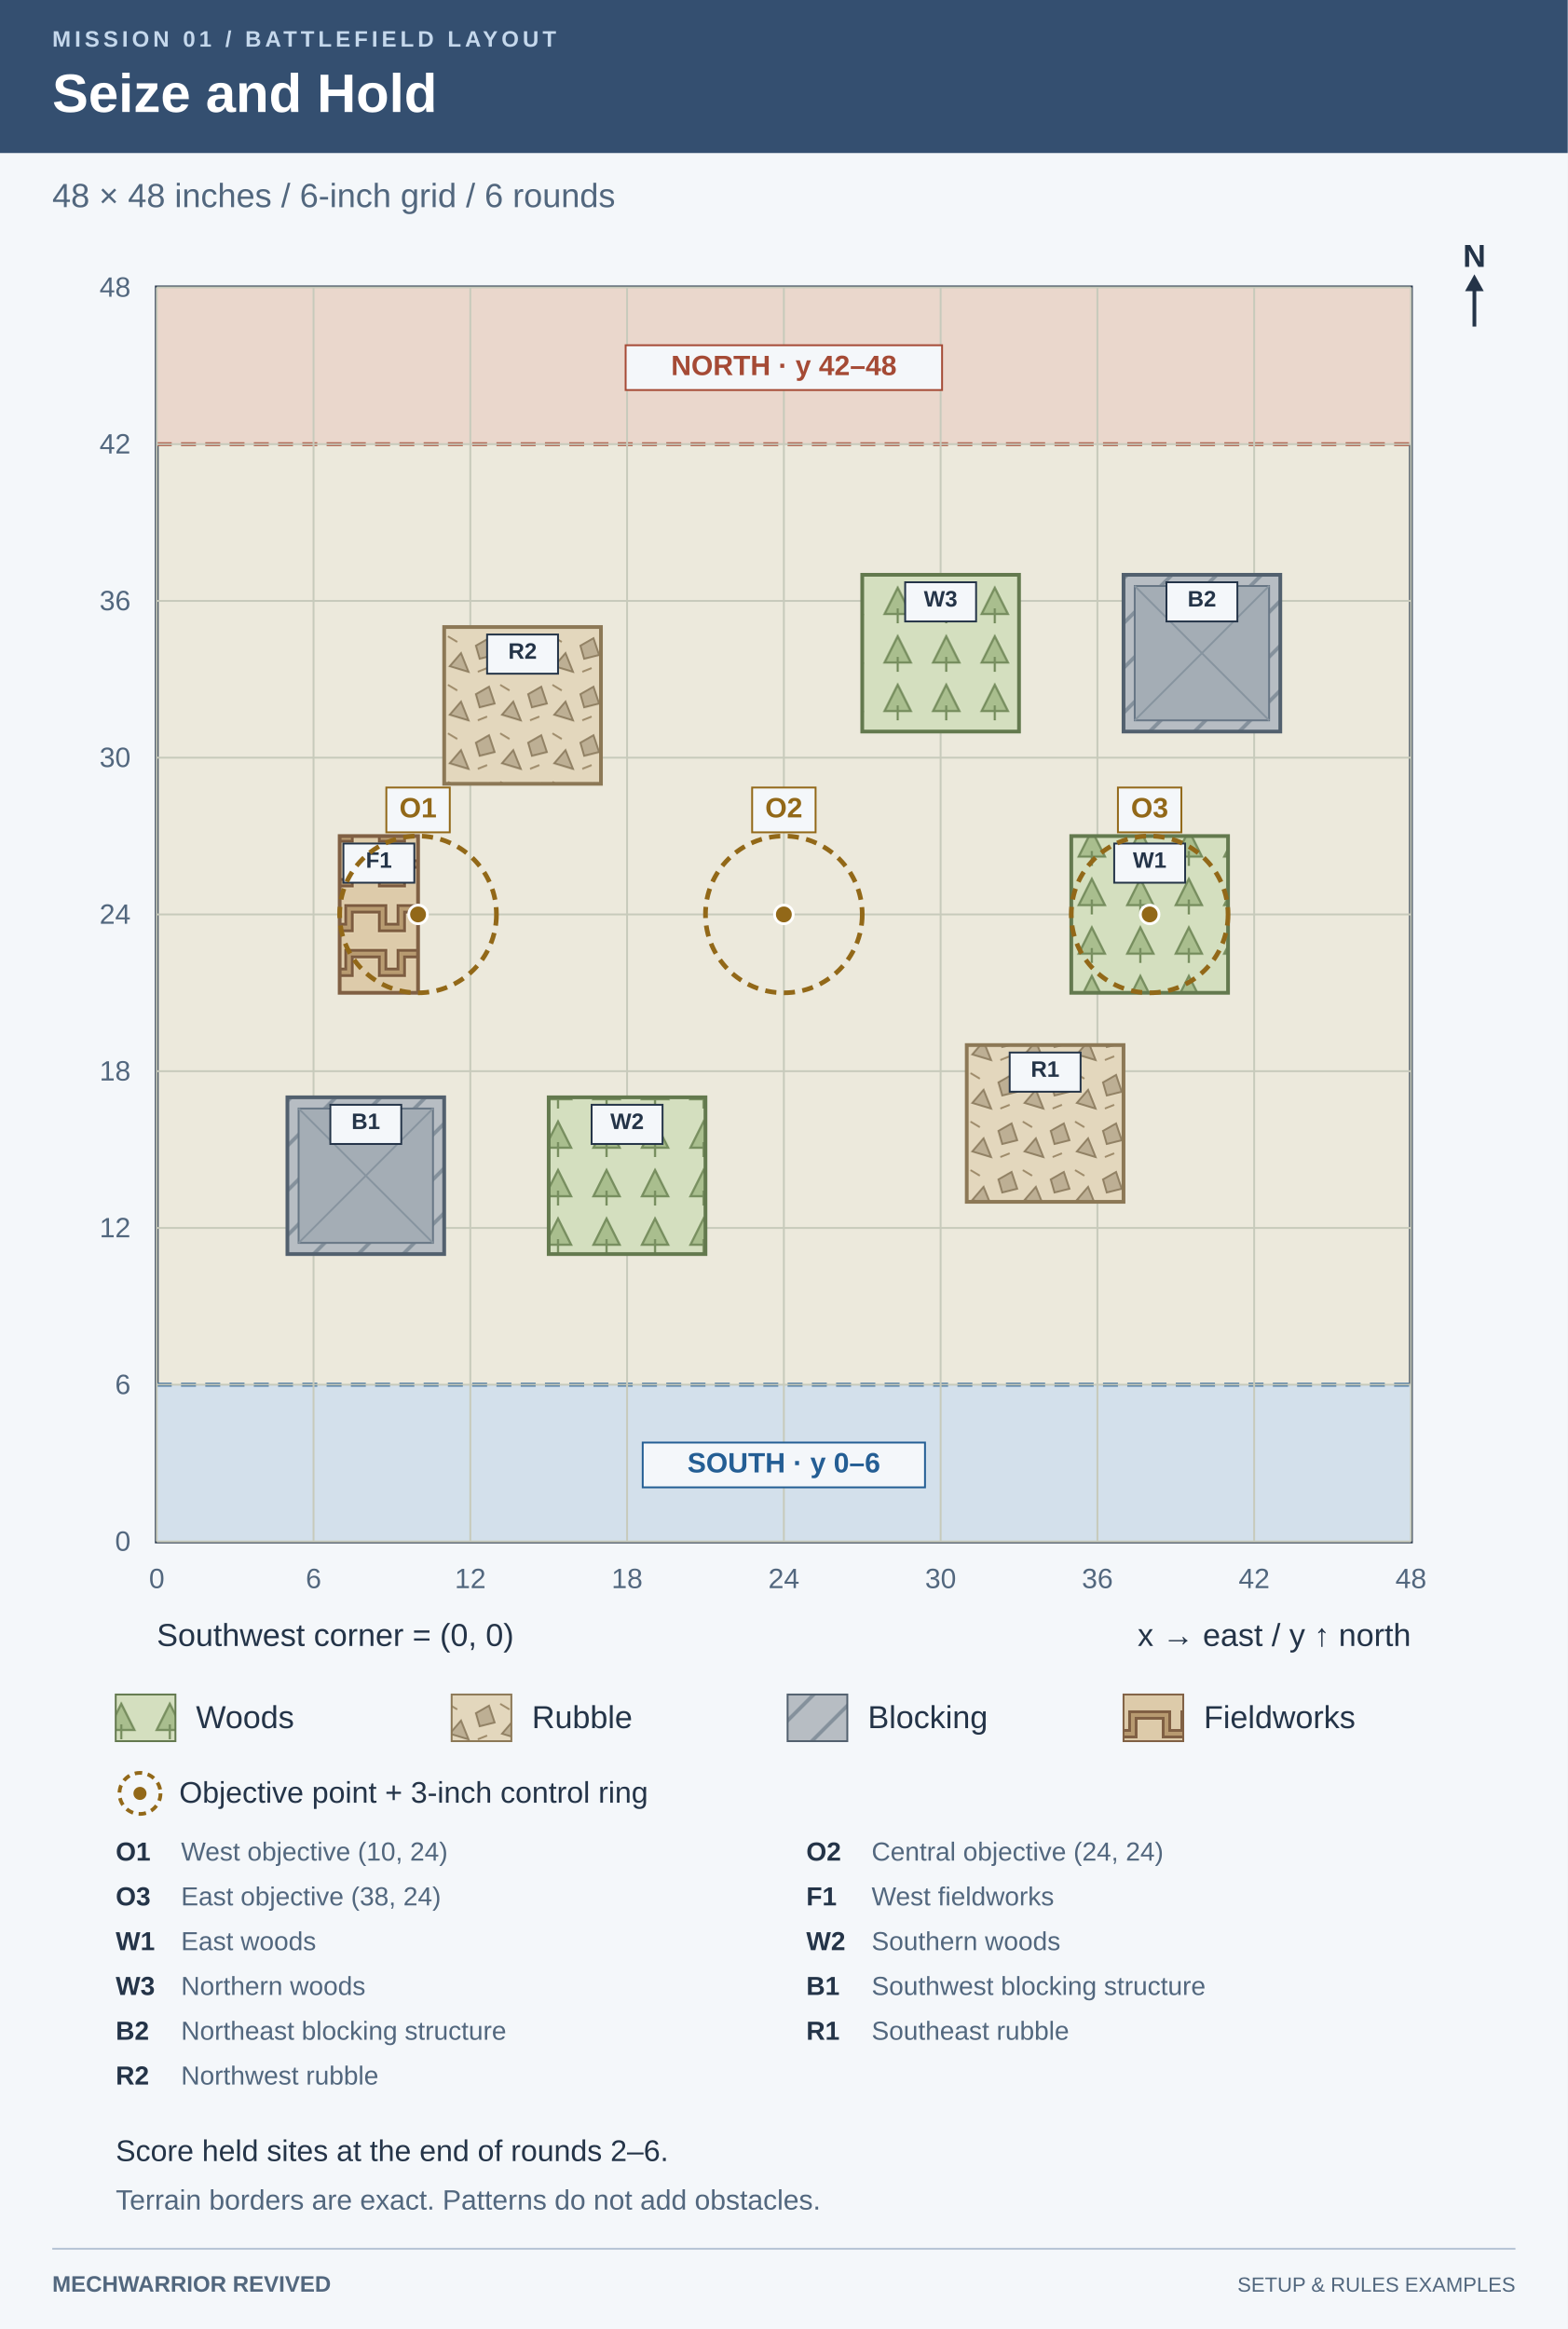
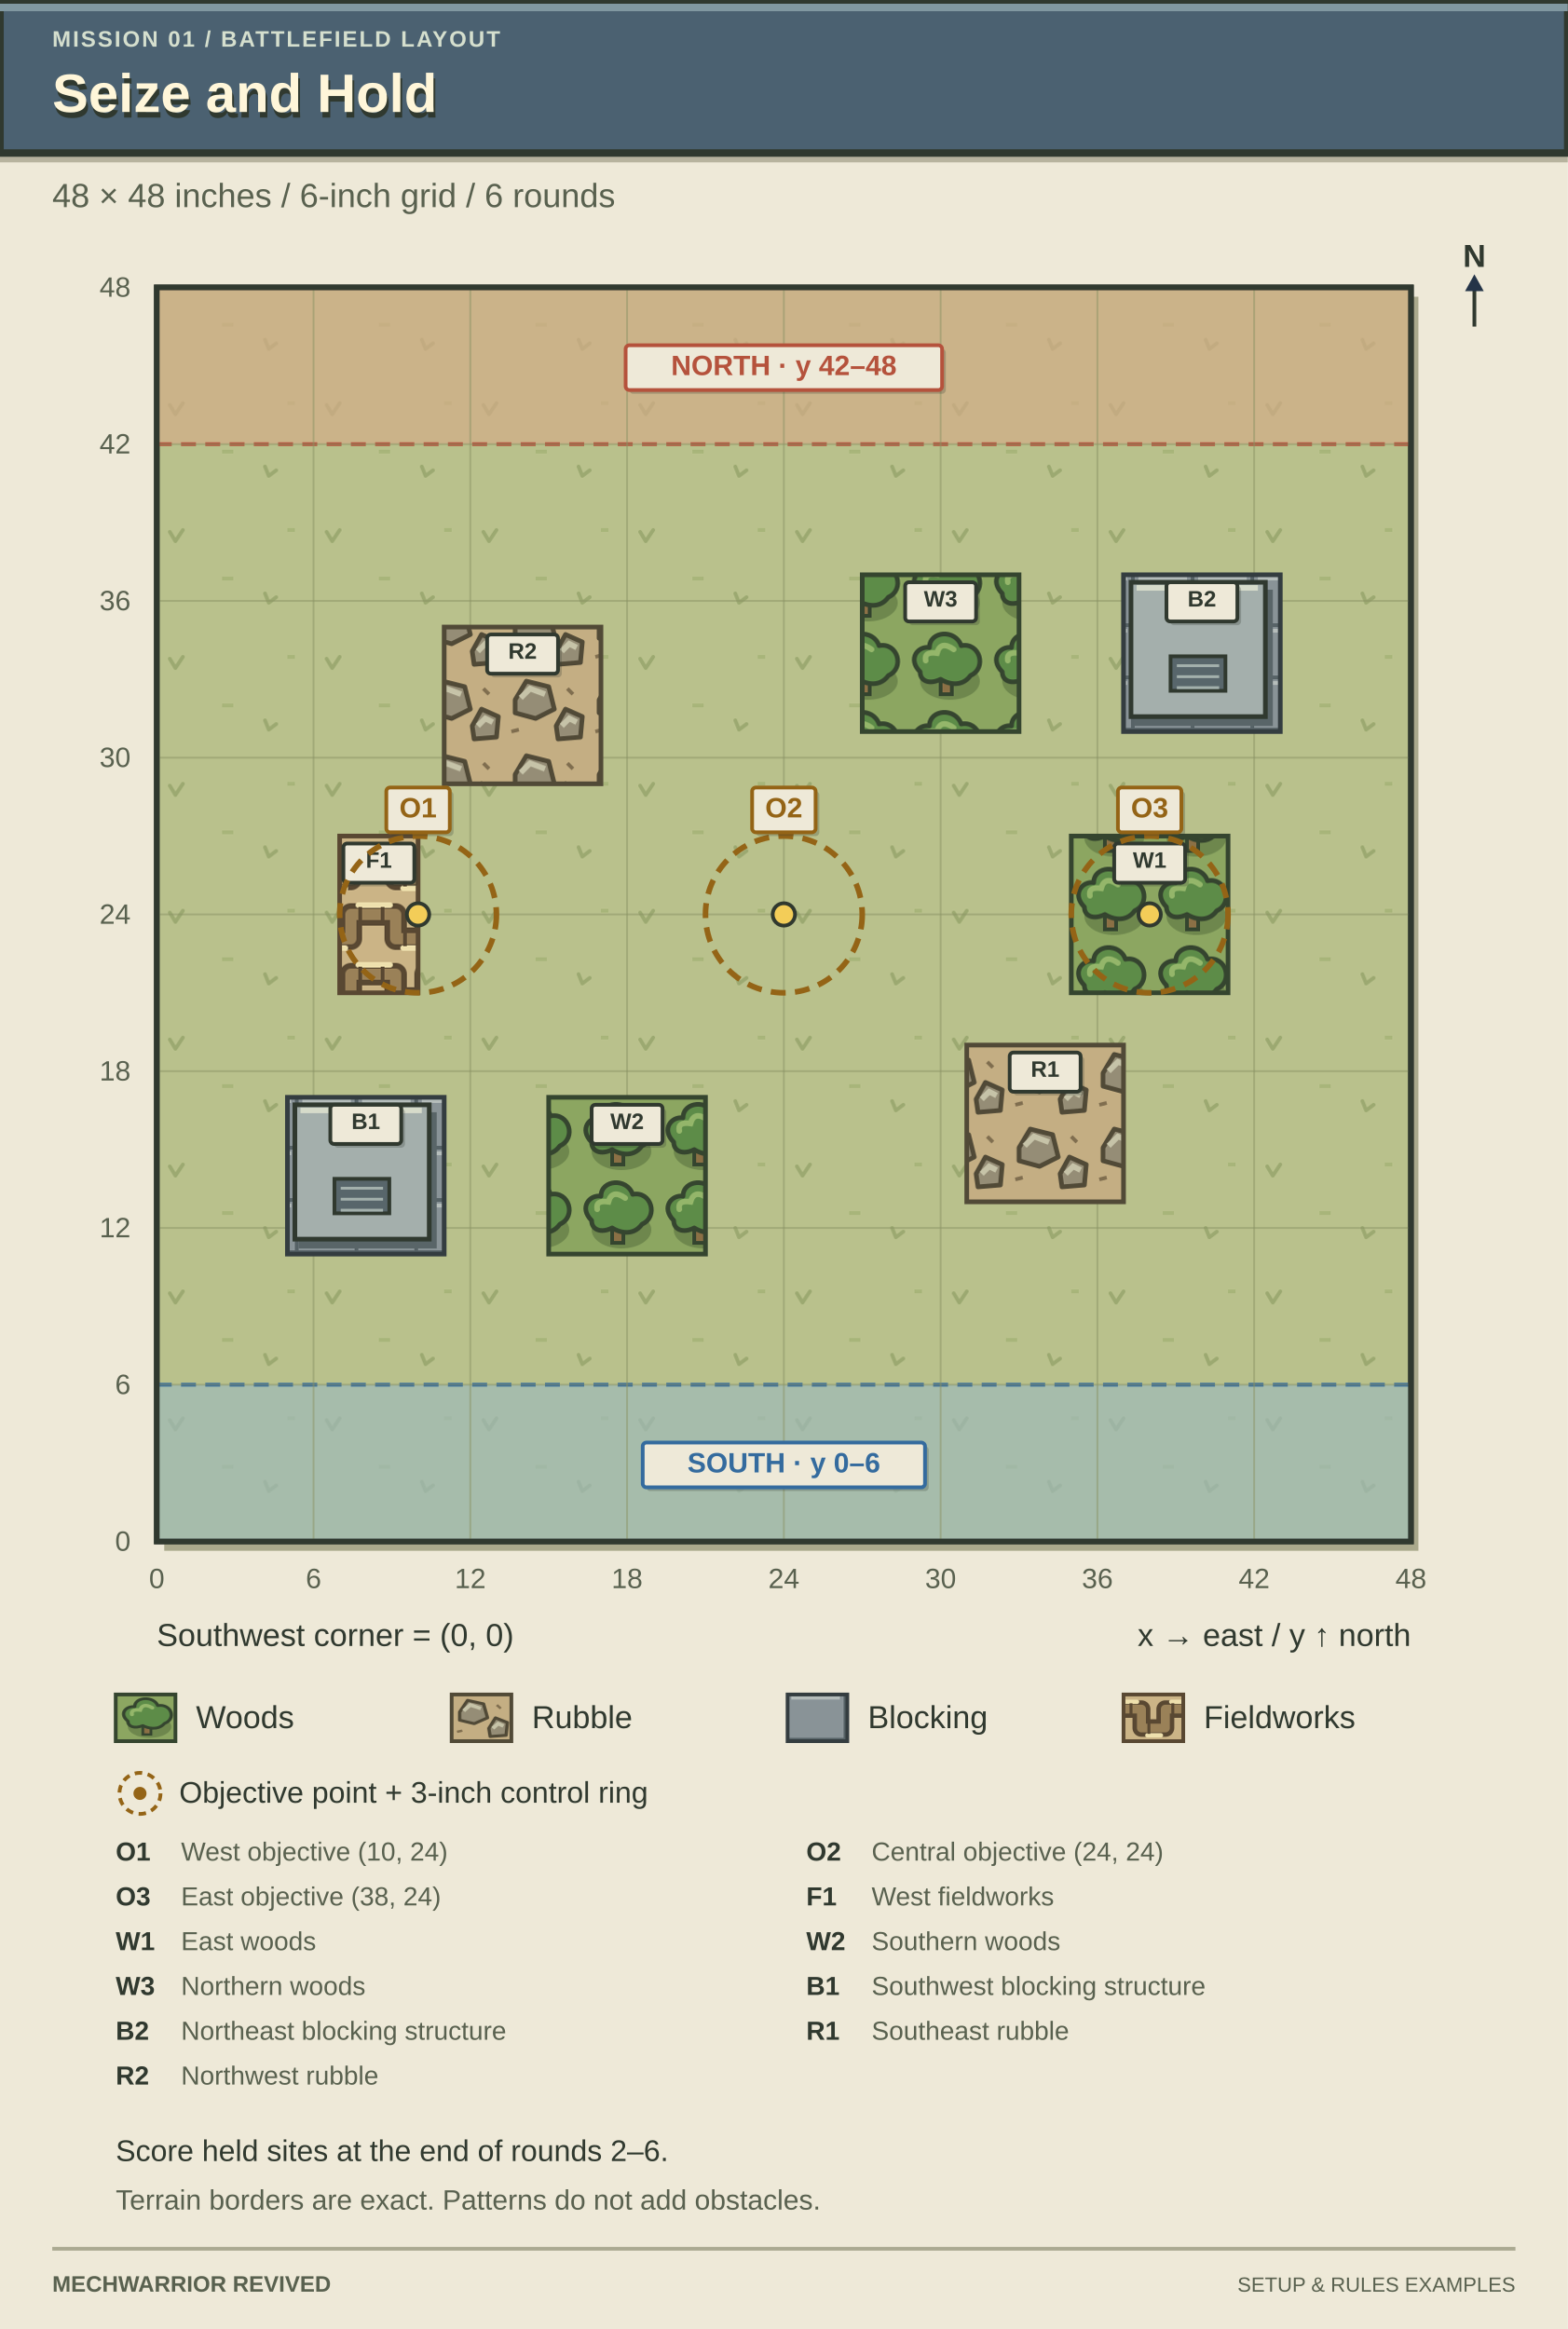
<svg xmlns="http://www.w3.org/2000/svg" width="840" height="1248" viewBox="0 0 840 1248" role="img" aria-labelledby="title desc">
  <defs>
-     <pattern id="woods" patternUnits="userSpaceOnUse" width="26" height="26">
-       <rect width="26" height="26" fill="#d4dfbf" />
-       <path d="M13 3L20 17H6Z M13 14V22" fill="#a9be8e" stroke="#788f60" stroke-width="1.2" />
-     </pattern>
-     <pattern id="rubble" patternUnits="userSpaceOnUse" width="28" height="26">
-       <rect width="28" height="26" fill="#e3d7bd" />
-       <path d="M3 8L10 4L13 13L5 15Z M17 19L23 12L27 22Z" fill="#bdaf94" stroke="#918164" />
-       <path d="M16 3L21 6M4 22L9 20" stroke="#9f8c6b" />
-     </pattern>
-     <pattern id="blocking" patternUnits="userSpaceOnUse" width="24" height="24">
-       <rect width="24" height="24" fill="#b7bdc3" />
-       <path d="M0 24L24 0M-6 6L6 -6M18 30L30 18" stroke="#85919c" stroke-width="2" />
-     </pattern>
-     <pattern id="fieldworks" patternUnits="userSpaceOnUse" width="28" height="24">
-       <rect width="28" height="24" fill="#ddcbaa" />
-       <path d="M0 7H9V17H19V7H28" fill="none" stroke="#806044" stroke-width="5" />
-       <path d="M0 7H9V17H19V7H28" fill="none" stroke="#b79a70" stroke-width="2" />
-     </pattern>
-     <pattern id="water" patternUnits="userSpaceOnUse" width="28" height="20">
-       <rect width="28" height="20" fill="#ccdde5" />
-       <path d="M0 10Q7 5 14 10T28 10" fill="none" stroke="#86a6b7" />
+     <pattern id="ground" patternUnits="userSpaceOnUse" width="84" height="68">
+       <rect width="84" height="68" fill="#b9c18c" />
+       <path d="M10 18l-3 -5m3 5l4 -6M60 51l-2 -5m2 5l4 -3" fill="none" stroke="#9ca971" stroke-width="2" stroke-linecap="round" />
+       <path d="M35 38h6M70 12h4" stroke="#a8b57a" stroke-width="2" />
+     </pattern>
+     <pattern id="woods" patternUnits="userSpaceOnUse" width="44" height="42">
+       <rect width="44" height="42" fill="#8ca661" />
+       <ellipse cx="25" cy="29" rx="16" ry="10" fill="#6e874d" />
+       <path d="M20 26v10h6V25" fill="#8b7045" stroke="#35452f" stroke-width="2" />
+       <path d="M9 24C2 17 8 10 14 11C14 2 28 1 31 10C41 8 45 22 36 26C31 33 23 30 20 28C14 31 9 29 9 24Z" fill="#5d8c48" stroke="#35452f" stroke-width="2.5" stroke-linejoin="round" />
+       <path d="M12 18Q11 13 18 14Q20 7 27 12" fill="none" stroke="#94b66a" stroke-width="3" stroke-linecap="round" />
+     </pattern>
+     <pattern id="rubble" patternUnits="userSpaceOnUse" width="45" height="40">
+       <rect width="45" height="40" fill="#c4ae83" />
+       <path d="M6 15L12 5L24 8L27 20L17 25L6 22Z M28 29L33 20L42 24L41 35L29 36Z" fill="#958d76" stroke="#514a37" stroke-width="2.5" stroke-linejoin="round" />
+       <path d="M9 14L14 9L22 12M31 29L35 25L39 27" fill="none" stroke="#c6c3a8" stroke-width="3" />
+       <path d="M4 32l4 -1M34 9l3 3" stroke="#806e4f" stroke-width="2" />
+     </pattern>
+     <pattern id="blocking" patternUnits="userSpaceOnUse" width="32" height="28">
+       <rect width="32" height="28" fill="#899397" />
+       <path d="M0 27H32M31 0V28" stroke="#576367" stroke-width="2" />
+       <path d="M2 2H28" stroke="#b5bdbb" stroke-width="2" />
+     </pattern>
+     <pattern id="fieldworks" patternUnits="userSpaceOnUse" width="40" height="32">
+       <rect width="40" height="32" fill="#cbb486" />
+       <path d="M0 10H12V23H28V10H40" fill="none" stroke="#594832" stroke-width="12" stroke-linejoin="round" />
+       <path d="M0 10H12V23H28V10H40" fill="none" stroke="#9a8158" stroke-width="6" stroke-linejoin="round" />
+       <path d="M0 5H9M16 28H25M32 5H40" stroke="#eee0ad" stroke-width="3" stroke-linecap="round" />
+       <path d="M5 6v8M17 19v8M33 6v8" stroke="#594832" stroke-width="2" />
+     </pattern>
+     <pattern id="water" patternUnits="userSpaceOnUse" width="40" height="30">
+       <rect width="40" height="30" fill="#83b0be" />
+       <path d="M4 10Q9 5 14 10T24 10M22 24Q27 19 32 24" fill="none" stroke="#c2dee0" stroke-width="3" stroke-linecap="round" />
    </pattern>
    <marker id="move-arrow" viewBox="0 0 10 10" refX="9" refY="5" markerWidth="6" markerHeight="6" orient="auto-start-reverse">
-       <path d="M0 0L10 5L0 10Z" fill="#245e94" />
+       <path d="M0 0L10 5L0 10Z" fill="#346b9e" />
    </marker>
    <marker id="sight-arrow" viewBox="0 0 10 10" refX="9" refY="5" markerWidth="6" markerHeight="6" orient="auto-start-reverse">
-       <path d="M0 0L10 5L0 10Z" fill="#926818" />
+       <path d="M0 0L10 5L0 10Z" fill="#946416" />
    </marker>
  </defs>
  <g font-family="Arial, Helvetica, sans-serif">
-     <rect x="0" y="0" width="840" height="1248" fill="#f4f7fa" stroke="none" />
-     <rect x="0" y="0" width="840" height="82" fill="#344f70" stroke="none" />
-     <text x="28" y="25" font-size="12" text-anchor="start" fill="#c5d8ec" font-weight="bold" letter-spacing="2">MISSION 01  /  BATTLEFIELD LAYOUT</text>
-     <text x="28" y="60" font-size="29" text-anchor="start" fill="white" font-weight="bold">Seize and Hold</text>
-     <text x="28" y="111" font-size="18" text-anchor="start" fill="#52677e" font-weight="normal">48 × 48 inches  /  6-inch grid  /  6 rounds</text>
-     <rect x="84" y="154" width="672" height="672" fill="#ece9dc" stroke="#243448" data-board-width="48" data-board-depth="48" data-scale="14.0" stroke-width="2" />
-     <rect x="84" y="742" width="672" height="84" fill="#d3e0eb" stroke="none" data-zone="south" data-low="0" data-high="6" />
-     <line x1="84" y1="742" x2="756" y2="742" stroke="#245e94" stroke-width="2" stroke-dasharray="8 5" />
-     <rect x="84" y="154" width="672" height="84" fill="#ead7cc" stroke="none" data-zone="north" data-low="42" data-high="48" />
-     <line x1="84" y1="238" x2="756" y2="238" stroke="#a54a35" stroke-width="2" stroke-dasharray="8 5" />
-     <line x1="84" y1="154" x2="84" y2="826" stroke="#c7cabb" stroke-width="1" />
-     <text x="84" y="851" font-size="15" text-anchor="middle" fill="#52677e" font-weight="normal">0</text>
-     <line x1="168" y1="154" x2="168" y2="826" stroke="#c7cabb" stroke-width="1" />
-     <text x="168" y="851" font-size="15" text-anchor="middle" fill="#52677e" font-weight="normal">6</text>
-     <line x1="252" y1="154" x2="252" y2="826" stroke="#c7cabb" stroke-width="1" />
-     <text x="252" y="851" font-size="15" text-anchor="middle" fill="#52677e" font-weight="normal">12</text>
-     <line x1="336" y1="154" x2="336" y2="826" stroke="#c7cabb" stroke-width="1" />
-     <text x="336" y="851" font-size="15" text-anchor="middle" fill="#52677e" font-weight="normal">18</text>
-     <line x1="420" y1="154" x2="420" y2="826" stroke="#c7cabb" stroke-width="1" />
-     <text x="420" y="851" font-size="15" text-anchor="middle" fill="#52677e" font-weight="normal">24</text>
-     <line x1="504" y1="154" x2="504" y2="826" stroke="#c7cabb" stroke-width="1" />
-     <text x="504" y="851" font-size="15" text-anchor="middle" fill="#52677e" font-weight="normal">30</text>
-     <line x1="588" y1="154" x2="588" y2="826" stroke="#c7cabb" stroke-width="1" />
-     <text x="588" y="851" font-size="15" text-anchor="middle" fill="#52677e" font-weight="normal">36</text>
-     <line x1="672" y1="154" x2="672" y2="826" stroke="#c7cabb" stroke-width="1" />
-     <text x="672" y="851" font-size="15" text-anchor="middle" fill="#52677e" font-weight="normal">42</text>
-     <line x1="756" y1="154" x2="756" y2="826" stroke="#c7cabb" stroke-width="1" />
-     <text x="756" y="851" font-size="15" text-anchor="middle" fill="#52677e" font-weight="normal">48</text>
-     <line x1="84" y1="826" x2="756" y2="826" stroke="#c7cabb" stroke-width="1" />
-     <text x="70" y="831" font-size="15" text-anchor="end" fill="#52677e" font-weight="normal">0</text>
-     <line x1="84" y1="742" x2="756" y2="742" stroke="#c7cabb" stroke-width="1" />
-     <text x="70" y="747" font-size="15" text-anchor="end" fill="#52677e" font-weight="normal">6</text>
-     <line x1="84" y1="658" x2="756" y2="658" stroke="#c7cabb" stroke-width="1" />
-     <text x="70" y="663" font-size="15" text-anchor="end" fill="#52677e" font-weight="normal">12</text>
-     <line x1="84" y1="574" x2="756" y2="574" stroke="#c7cabb" stroke-width="1" />
-     <text x="70" y="579" font-size="15" text-anchor="end" fill="#52677e" font-weight="normal">18</text>
-     <line x1="84" y1="490" x2="756" y2="490" stroke="#c7cabb" stroke-width="1" />
-     <text x="70" y="495" font-size="15" text-anchor="end" fill="#52677e" font-weight="normal">24</text>
-     <line x1="84" y1="406" x2="756" y2="406" stroke="#c7cabb" stroke-width="1" />
-     <text x="70" y="411" font-size="15" text-anchor="end" fill="#52677e" font-weight="normal">30</text>
-     <line x1="84" y1="322" x2="756" y2="322" stroke="#c7cabb" stroke-width="1" />
-     <text x="70" y="327" font-size="15" text-anchor="end" fill="#52677e" font-weight="normal">36</text>
-     <line x1="84" y1="238" x2="756" y2="238" stroke="#c7cabb" stroke-width="1" />
-     <text x="70" y="243" font-size="15" text-anchor="end" fill="#52677e" font-weight="normal">42</text>
-     <line x1="84" y1="154" x2="756" y2="154" stroke="#c7cabb" stroke-width="1" />
-     <text x="70" y="159" font-size="15" text-anchor="end" fill="#52677e" font-weight="normal">48</text>
-     <rect x="182" y="448" width="42" height="84" fill="url(#fieldworks)" stroke="#806044" stroke-width="2" data-terrain="F1" data-kind="fieldworks" />
-     <rect x="184" y="452" width="38" height="21" fill="#f4f7fa" stroke="#243448" stroke-width="1" />
-     <text x="203" y="465" font-size="12" text-anchor="middle" fill="#243448" font-weight="bold">F1</text>
-     <rect x="574" y="448" width="84" height="84" fill="url(#woods)" stroke="#63794e" stroke-width="2" data-terrain="W1" data-kind="woods" />
-     <rect x="597" y="452" width="38" height="21" fill="#f4f7fa" stroke="#243448" stroke-width="1" />
-     <text x="616" y="465" font-size="12" text-anchor="middle" fill="#243448" font-weight="bold">W1</text>
-     <rect x="294" y="588" width="84" height="84" fill="url(#woods)" stroke="#63794e" stroke-width="2" data-terrain="W2" data-kind="woods" />
-     <rect x="317" y="592" width="38" height="21" fill="#f4f7fa" stroke="#243448" stroke-width="1" />
-     <text x="336" y="605" font-size="12" text-anchor="middle" fill="#243448" font-weight="bold">W2</text>
-     <rect x="462" y="308" width="84" height="84" fill="url(#woods)" stroke="#63794e" stroke-width="2" data-terrain="W3" data-kind="woods" />
-     <rect x="485" y="312" width="38" height="21" fill="#f4f7fa" stroke="#243448" stroke-width="1" />
-     <text x="504" y="325" font-size="12" text-anchor="middle" fill="#243448" font-weight="bold">W3</text>
-     <rect x="154" y="588" width="84" height="84" fill="url(#blocking)" stroke="#52606e" stroke-width="2" data-terrain="B1" data-kind="blocking" />
-     <rect x="160" y="594" width="72" height="72" fill="#a4adb5" stroke="#677685" />
-     <line x1="160" y1="594" x2="232" y2="666" stroke="#87949f" stroke-width="1" />
-     <line x1="160" y1="666" x2="232" y2="594" stroke="#87949f" stroke-width="1" />
-     <rect x="177" y="592" width="38" height="21" fill="#f4f7fa" stroke="#243448" stroke-width="1" />
-     <text x="196" y="605" font-size="12" text-anchor="middle" fill="#243448" font-weight="bold">B1</text>
-     <rect x="602" y="308" width="84" height="84" fill="url(#blocking)" stroke="#52606e" stroke-width="2" data-terrain="B2" data-kind="blocking" />
-     <rect x="608" y="314" width="72" height="72" fill="#a4adb5" stroke="#677685" />
-     <line x1="608" y1="314" x2="680" y2="386" stroke="#87949f" stroke-width="1" />
-     <line x1="608" y1="386" x2="680" y2="314" stroke="#87949f" stroke-width="1" />
-     <rect x="625" y="312" width="38" height="21" fill="#f4f7fa" stroke="#243448" stroke-width="1" />
-     <text x="644" y="325" font-size="12" text-anchor="middle" fill="#243448" font-weight="bold">B2</text>
-     <rect x="518" y="560" width="84" height="84" fill="url(#rubble)" stroke="#8c7856" stroke-width="2" data-terrain="R1" data-kind="rubble" />
-     <rect x="541" y="564" width="38" height="21" fill="#f4f7fa" stroke="#243448" stroke-width="1" />
-     <text x="560" y="577" font-size="12" text-anchor="middle" fill="#243448" font-weight="bold">R1</text>
-     <rect x="238" y="336" width="84" height="84" fill="url(#rubble)" stroke="#8c7856" stroke-width="2" data-terrain="R2" data-kind="rubble" />
-     <rect x="261" y="340" width="38" height="21" fill="#f4f7fa" stroke="#243448" stroke-width="1" />
-     <text x="280" y="353" font-size="12" text-anchor="middle" fill="#243448" font-weight="bold">R2</text>
-     <rect x="344.375" y="773" width="151.25" height="24" fill="#f4f7fa" stroke="#245e94" stroke-width="1" />
-     <text x="420" y="789" font-size="15" text-anchor="middle" fill="#245e94" font-weight="bold">SOUTH  ·  y 0–6</text>
-     <rect x="335.225" y="185" width="169.55" height="24" fill="#f4f7fa" stroke="#a54a35" stroke-width="1" />
-     <text x="420" y="201" font-size="15" text-anchor="middle" fill="#a54a35" font-weight="bold">NORTH  ·  y 42–48</text>
-     <circle cx="224" cy="490" r="42" fill="none" stroke="#926818" stroke-width="2.5" stroke-dasharray="6 4" data-objective="O1" data-control-radius="3" />
-     <circle cx="224" cy="490" r="5" fill="#926818" stroke="white" stroke-width="1.5" />
-     <rect x="207" y="422" width="34" height="24" fill="#f4f7fa" stroke="#926818" stroke-width="1" />
-     <text x="224" y="438" font-size="15" text-anchor="middle" fill="#926818" font-weight="bold">O1</text>
-     <circle cx="420" cy="490" r="42" fill="none" stroke="#926818" stroke-width="2.5" stroke-dasharray="6 4" data-objective="O2" data-control-radius="3" />
-     <circle cx="420" cy="490" r="5" fill="#926818" stroke="white" stroke-width="1.5" />
-     <rect x="403" y="422" width="34" height="24" fill="#f4f7fa" stroke="#926818" stroke-width="1" />
-     <text x="420" y="438" font-size="15" text-anchor="middle" fill="#926818" font-weight="bold">O2</text>
-     <circle cx="616" cy="490" r="42" fill="none" stroke="#926818" stroke-width="2.5" stroke-dasharray="6 4" data-objective="O3" data-control-radius="3" />
-     <circle cx="616" cy="490" r="5" fill="#926818" stroke="white" stroke-width="1.5" />
-     <rect x="599" y="422" width="34" height="24" fill="#f4f7fa" stroke="#926818" stroke-width="1" />
-     <text x="616" y="438" font-size="15" text-anchor="middle" fill="#926818" font-weight="bold">O3</text>
-     <text x="790" y="143" font-size="17" text-anchor="middle" fill="#243448" font-weight="bold">N</text>
-     <line x1="790" y1="175" x2="790" y2="150" stroke="#243448" stroke-width="2" />
+     <rect x="0" y="0" width="840" height="1248" fill="#eee9d8" stroke="none" />
+     <rect x="0" y="5" width="840" height="82" fill="#b7b39e" stroke="none" />
+     <rect x="0" y="0" width="840" height="82" fill="#4b6171" stroke="#30392f" stroke-width="4" />
+     <line x1="0" y1="4" x2="840" y2="4" stroke="#8198a1" stroke-width="4" />
+     <text x="28" y="25" font-size="12" text-anchor="start" fill="#d5dfce" font-weight="bold" letter-spacing="1">MISSION 01  /  BATTLEFIELD LAYOUT</text>
+     <text x="29" y="63" font-size="29" text-anchor="start" fill="#30392f" font-weight="bold">Seize and Hold</text>
+     <text x="28" y="60" font-size="29" text-anchor="start" fill="#fff6d9" font-weight="bold">Seize and Hold</text>
+     <text x="28" y="111" font-size="18" text-anchor="start" fill="#59614f" font-weight="normal">48 × 48 inches  /  6-inch grid  /  6 rounds</text>
+     <rect x="88" y="159" width="672" height="672" fill="#aaa98c" stroke="none" />
+     <rect x="84" y="154" width="672" height="672" fill="url(#ground)" stroke="#30392f" data-board-width="48" data-board-depth="48" data-scale="14.0" stroke-width="3" />
+     <rect x="84" y="742" width="672" height="84" fill="#9eb9b8" stroke="none" data-zone="south" data-low="0" data-high="6" fill-opacity=".7" />
+     <line x1="84" y1="742" x2="756" y2="742" stroke="#346b9e" stroke-width="2" stroke-dasharray="8 5" />
+     <rect x="84" y="154" width="672" height="84" fill="#d4ad88" stroke="none" data-zone="north" data-low="42" data-high="48" fill-opacity=".7" />
+     <line x1="84" y1="238" x2="756" y2="238" stroke="#b5523c" stroke-width="2" stroke-dasharray="8 5" />
+     <line x1="84" y1="154" x2="84" y2="826" stroke="#899263" stroke-width="1" opacity=".5" />
+     <text x="84" y="851" font-size="15" text-anchor="middle" fill="#59614f" font-weight="normal">0</text>
+     <line x1="168" y1="154" x2="168" y2="826" stroke="#899263" stroke-width="1" opacity=".5" />
+     <text x="168" y="851" font-size="15" text-anchor="middle" fill="#59614f" font-weight="normal">6</text>
+     <line x1="252" y1="154" x2="252" y2="826" stroke="#899263" stroke-width="1" opacity=".5" />
+     <text x="252" y="851" font-size="15" text-anchor="middle" fill="#59614f" font-weight="normal">12</text>
+     <line x1="336" y1="154" x2="336" y2="826" stroke="#899263" stroke-width="1" opacity=".5" />
+     <text x="336" y="851" font-size="15" text-anchor="middle" fill="#59614f" font-weight="normal">18</text>
+     <line x1="420" y1="154" x2="420" y2="826" stroke="#899263" stroke-width="1" opacity=".5" />
+     <text x="420" y="851" font-size="15" text-anchor="middle" fill="#59614f" font-weight="normal">24</text>
+     <line x1="504" y1="154" x2="504" y2="826" stroke="#899263" stroke-width="1" opacity=".5" />
+     <text x="504" y="851" font-size="15" text-anchor="middle" fill="#59614f" font-weight="normal">30</text>
+     <line x1="588" y1="154" x2="588" y2="826" stroke="#899263" stroke-width="1" opacity=".5" />
+     <text x="588" y="851" font-size="15" text-anchor="middle" fill="#59614f" font-weight="normal">36</text>
+     <line x1="672" y1="154" x2="672" y2="826" stroke="#899263" stroke-width="1" opacity=".5" />
+     <text x="672" y="851" font-size="15" text-anchor="middle" fill="#59614f" font-weight="normal">42</text>
+     <line x1="756" y1="154" x2="756" y2="826" stroke="#899263" stroke-width="1" opacity=".5" />
+     <text x="756" y="851" font-size="15" text-anchor="middle" fill="#59614f" font-weight="normal">48</text>
+     <line x1="84" y1="826" x2="756" y2="826" stroke="#899263" stroke-width="1" opacity=".5" />
+     <text x="70" y="831" font-size="15" text-anchor="end" fill="#59614f" font-weight="normal">0</text>
+     <line x1="84" y1="742" x2="756" y2="742" stroke="#899263" stroke-width="1" opacity=".5" />
+     <text x="70" y="747" font-size="15" text-anchor="end" fill="#59614f" font-weight="normal">6</text>
+     <line x1="84" y1="658" x2="756" y2="658" stroke="#899263" stroke-width="1" opacity=".5" />
+     <text x="70" y="663" font-size="15" text-anchor="end" fill="#59614f" font-weight="normal">12</text>
+     <line x1="84" y1="574" x2="756" y2="574" stroke="#899263" stroke-width="1" opacity=".5" />
+     <text x="70" y="579" font-size="15" text-anchor="end" fill="#59614f" font-weight="normal">18</text>
+     <line x1="84" y1="490" x2="756" y2="490" stroke="#899263" stroke-width="1" opacity=".5" />
+     <text x="70" y="495" font-size="15" text-anchor="end" fill="#59614f" font-weight="normal">24</text>
+     <line x1="84" y1="406" x2="756" y2="406" stroke="#899263" stroke-width="1" opacity=".5" />
+     <text x="70" y="411" font-size="15" text-anchor="end" fill="#59614f" font-weight="normal">30</text>
+     <line x1="84" y1="322" x2="756" y2="322" stroke="#899263" stroke-width="1" opacity=".5" />
+     <text x="70" y="327" font-size="15" text-anchor="end" fill="#59614f" font-weight="normal">36</text>
+     <line x1="84" y1="238" x2="756" y2="238" stroke="#899263" stroke-width="1" opacity=".5" />
+     <text x="70" y="243" font-size="15" text-anchor="end" fill="#59614f" font-weight="normal">42</text>
+     <line x1="84" y1="154" x2="756" y2="154" stroke="#899263" stroke-width="1" opacity=".5" />
+     <text x="70" y="159" font-size="15" text-anchor="end" fill="#59614f" font-weight="normal">48</text>
+     <rect x="84" y="154" width="672" height="672" fill="none" stroke="#30392f" stroke-width="3" />
+     <rect x="182" y="448" width="42" height="84" fill="url(#fieldworks)" stroke="#594832" stroke-width="2.5" data-terrain="F1" data-kind="fieldworks" />
+     <rect x="186" y="454" width="38" height="21" fill="#30392f" stroke="none" opacity=".25" rx="2" />
+     <rect x="184" y="452" width="38" height="21" fill="#eee9d8" stroke="#30392f" stroke-width="2" rx="2" />
+     <text x="203" y="465" font-size="12" text-anchor="middle" fill="#30392f" font-weight="bold">F1</text>
+     <rect x="574" y="448" width="84" height="84" fill="url(#woods)" stroke="#35452f" stroke-width="2.5" data-terrain="W1" data-kind="woods" />
+     <rect x="599" y="454" width="38" height="21" fill="#30392f" stroke="none" opacity=".25" rx="2" />
+     <rect x="597" y="452" width="38" height="21" fill="#eee9d8" stroke="#30392f" stroke-width="2" rx="2" />
+     <text x="616" y="465" font-size="12" text-anchor="middle" fill="#30392f" font-weight="bold">W1</text>
+     <rect x="294" y="588" width="84" height="84" fill="url(#woods)" stroke="#35452f" stroke-width="2.5" data-terrain="W2" data-kind="woods" />
+     <rect x="319" y="594" width="38" height="21" fill="#30392f" stroke="none" opacity=".25" rx="2" />
+     <rect x="317" y="592" width="38" height="21" fill="#eee9d8" stroke="#30392f" stroke-width="2" rx="2" />
+     <text x="336" y="605" font-size="12" text-anchor="middle" fill="#30392f" font-weight="bold">W2</text>
+     <rect x="462" y="308" width="84" height="84" fill="url(#woods)" stroke="#35452f" stroke-width="2.5" data-terrain="W3" data-kind="woods" />
+     <rect x="487" y="314" width="38" height="21" fill="#30392f" stroke="none" opacity=".25" rx="2" />
+     <rect x="485" y="312" width="38" height="21" fill="#eee9d8" stroke="#30392f" stroke-width="2" rx="2" />
+     <text x="504" y="325" font-size="12" text-anchor="middle" fill="#30392f" font-weight="bold">W3</text>
+     <rect x="154" y="588" width="84" height="84" fill="url(#blocking)" stroke="#343d40" stroke-width="2.5" data-terrain="B1" data-kind="blocking" />
+     <rect x="160" y="596" width="74" height="73" fill="#596568" stroke="none" />
+     <rect x="158" y="592" width="72" height="72" fill="#a4afac" stroke="#30392f" stroke-width="2.5" />
+     <line x1="161" y1="595" x2="226" y2="595" stroke="#d6dbca" stroke-width="3" />
+     <rect x="179.2" y="631.68" width="29.4" height="18.48" fill="#58666b" stroke="#30392f" stroke-width="2" />
+     <line x1="182.56" y1="636.72" x2="205.24" y2="636.72" stroke="#a3b0ac" stroke-width="1.5" />
+     <line x1="182.56" y1="642.6" x2="205.24" y2="642.6" stroke="#a3b0ac" stroke-width="1.5" />
+     <line x1="182.56" y1="648.48" x2="205.24" y2="648.48" stroke="#a3b0ac" stroke-width="1.5" />
+     <rect x="179" y="594" width="38" height="21" fill="#30392f" stroke="none" opacity=".25" rx="2" />
+     <rect x="177" y="592" width="38" height="21" fill="#eee9d8" stroke="#30392f" stroke-width="2" rx="2" />
+     <text x="196" y="605" font-size="12" text-anchor="middle" fill="#30392f" font-weight="bold">B1</text>
+     <rect x="602" y="308" width="84" height="84" fill="url(#blocking)" stroke="#343d40" stroke-width="2.5" data-terrain="B2" data-kind="blocking" />
+     <rect x="608" y="316" width="74" height="73" fill="#596568" stroke="none" />
+     <rect x="606" y="312" width="72" height="72" fill="#a4afac" stroke="#30392f" stroke-width="2.5" />
+     <line x1="609" y1="315" x2="674" y2="315" stroke="#d6dbca" stroke-width="3" />
+     <rect x="627.2" y="351.68" width="29.4" height="18.48" fill="#58666b" stroke="#30392f" stroke-width="2" />
+     <line x1="630.56" y1="356.72" x2="653.24" y2="356.72" stroke="#a3b0ac" stroke-width="1.5" />
+     <line x1="630.56" y1="362.6" x2="653.24" y2="362.6" stroke="#a3b0ac" stroke-width="1.5" />
+     <line x1="630.56" y1="368.48" x2="653.24" y2="368.48" stroke="#a3b0ac" stroke-width="1.5" />
+     <rect x="627" y="314" width="38" height="21" fill="#30392f" stroke="none" opacity=".25" rx="2" />
+     <rect x="625" y="312" width="38" height="21" fill="#eee9d8" stroke="#30392f" stroke-width="2" rx="2" />
+     <text x="644" y="325" font-size="12" text-anchor="middle" fill="#30392f" font-weight="bold">B2</text>
+     <rect x="518" y="560" width="84" height="84" fill="url(#rubble)" stroke="#514a37" stroke-width="2.5" data-terrain="R1" data-kind="rubble" />
+     <rect x="543" y="566" width="38" height="21" fill="#30392f" stroke="none" opacity=".25" rx="2" />
+     <rect x="541" y="564" width="38" height="21" fill="#eee9d8" stroke="#30392f" stroke-width="2" rx="2" />
+     <text x="560" y="577" font-size="12" text-anchor="middle" fill="#30392f" font-weight="bold">R1</text>
+     <rect x="238" y="336" width="84" height="84" fill="url(#rubble)" stroke="#514a37" stroke-width="2.5" data-terrain="R2" data-kind="rubble" />
+     <rect x="263" y="342" width="38" height="21" fill="#30392f" stroke="none" opacity=".25" rx="2" />
+     <rect x="261" y="340" width="38" height="21" fill="#eee9d8" stroke="#30392f" stroke-width="2" rx="2" />
+     <text x="280" y="353" font-size="12" text-anchor="middle" fill="#30392f" font-weight="bold">R2</text>
+     <rect x="346.375" y="775" width="151.25" height="24" fill="#30392f" stroke="none" opacity=".25" rx="2" />
+     <rect x="344.375" y="773" width="151.25" height="24" fill="#eee9d8" stroke="#346b9e" stroke-width="2" rx="2" />
+     <text x="420" y="789" font-size="15" text-anchor="middle" fill="#346b9e" font-weight="bold">SOUTH  ·  y 0–6</text>
+     <rect x="337.225" y="187" width="169.55" height="24" fill="#30392f" stroke="none" opacity=".25" rx="2" />
+     <rect x="335.225" y="185" width="169.55" height="24" fill="#eee9d8" stroke="#b5523c" stroke-width="2" rx="2" />
+     <text x="420" y="201" font-size="15" text-anchor="middle" fill="#b5523c" font-weight="bold">NORTH  ·  y 42–48</text>
+     <circle cx="224" cy="490" r="42" fill="none" stroke="#946416" stroke-width="3" stroke-dasharray="8 5" data-objective="O1" data-control-radius="3" />
+     <circle cx="224" cy="490" r="6" fill="#f3cd58" stroke="#30392f" stroke-width="2" />
+     <rect x="209" y="424" width="34" height="24" fill="#30392f" stroke="none" opacity=".25" rx="2" />
+     <rect x="207" y="422" width="34" height="24" fill="#eee9d8" stroke="#946416" stroke-width="2" rx="2" />
+     <text x="224" y="438" font-size="15" text-anchor="middle" fill="#946416" font-weight="bold">O1</text>
+     <circle cx="420" cy="490" r="42" fill="none" stroke="#946416" stroke-width="3" stroke-dasharray="8 5" data-objective="O2" data-control-radius="3" />
+     <circle cx="420" cy="490" r="6" fill="#f3cd58" stroke="#30392f" stroke-width="2" />
+     <rect x="405" y="424" width="34" height="24" fill="#30392f" stroke="none" opacity=".25" rx="2" />
+     <rect x="403" y="422" width="34" height="24" fill="#eee9d8" stroke="#946416" stroke-width="2" rx="2" />
+     <text x="420" y="438" font-size="15" text-anchor="middle" fill="#946416" font-weight="bold">O2</text>
+     <circle cx="616" cy="490" r="42" fill="none" stroke="#946416" stroke-width="3" stroke-dasharray="8 5" data-objective="O3" data-control-radius="3" />
+     <circle cx="616" cy="490" r="6" fill="#f3cd58" stroke="#30392f" stroke-width="2" />
+     <rect x="601" y="424" width="34" height="24" fill="#30392f" stroke="none" opacity=".25" rx="2" />
+     <rect x="599" y="422" width="34" height="24" fill="#eee9d8" stroke="#946416" stroke-width="2" rx="2" />
+     <text x="616" y="438" font-size="15" text-anchor="middle" fill="#946416" font-weight="bold">O3</text>
+     <text x="790" y="143" font-size="17" text-anchor="middle" fill="#30392f" font-weight="bold">N</text>
+     <line x1="790" y1="175" x2="790" y2="150" stroke="#30392f" stroke-width="2" />
    <path d="M785 156L790 147L795 156Z" fill="#243448" />
-     <text x="84" y="882" font-size="17" text-anchor="start" fill="#243448" font-weight="normal">Southwest corner = (0, 0)</text>
-     <text x="756" y="882" font-size="17" text-anchor="end" fill="#243448" font-weight="normal">x → east   /   y ↑ north</text>
-     <rect x="62" y="908" width="32" height="25" fill="url(#woods)" stroke="#63794e" />
-     <text x="105" y="926" font-size="17" text-anchor="start" fill="#243448" font-weight="normal">Woods</text>
-     <rect x="242" y="908" width="32" height="25" fill="url(#rubble)" stroke="#8c7856" />
-     <text x="285" y="926" font-size="17" text-anchor="start" fill="#243448" font-weight="normal">Rubble</text>
-     <rect x="422" y="908" width="32" height="25" fill="url(#blocking)" stroke="#52606e" />
-     <text x="465" y="926" font-size="17" text-anchor="start" fill="#243448" font-weight="normal">Blocking</text>
-     <rect x="602" y="908" width="32" height="25" fill="url(#fieldworks)" stroke="#806044" />
-     <text x="645" y="926" font-size="17" text-anchor="start" fill="#243448" font-weight="normal">Fieldworks</text>
-     <circle cx="75" cy="961" r="11" fill="none" stroke="#926818" stroke-dasharray="4 3" stroke-width="2" />
-     <circle cx="75" cy="961" r="3" fill="#926818" stroke="#926818" />
-     <text x="96" y="966" font-size="16" text-anchor="start" fill="#243448" font-weight="normal">Objective point + 3-inch control ring</text>
-     <text x="62" y="997" font-size="14" text-anchor="start" fill="#243448" font-weight="bold">O1</text>
-     <text x="97" y="997" font-size="14" text-anchor="start" fill="#52677e" font-weight="normal">West objective (10, 24)</text>
-     <text x="432" y="997" font-size="14" text-anchor="start" fill="#243448" font-weight="bold">O2</text>
-     <text x="467" y="997" font-size="14" text-anchor="start" fill="#52677e" font-weight="normal">Central objective (24, 24)</text>
-     <text x="62" y="1021" font-size="14" text-anchor="start" fill="#243448" font-weight="bold">O3</text>
-     <text x="97" y="1021" font-size="14" text-anchor="start" fill="#52677e" font-weight="normal">East objective (38, 24)</text>
-     <text x="432" y="1021" font-size="14" text-anchor="start" fill="#243448" font-weight="bold">F1</text>
-     <text x="467" y="1021" font-size="14" text-anchor="start" fill="#52677e" font-weight="normal">West fieldworks</text>
-     <text x="62" y="1045" font-size="14" text-anchor="start" fill="#243448" font-weight="bold">W1</text>
-     <text x="97" y="1045" font-size="14" text-anchor="start" fill="#52677e" font-weight="normal">East woods</text>
-     <text x="432" y="1045" font-size="14" text-anchor="start" fill="#243448" font-weight="bold">W2</text>
-     <text x="467" y="1045" font-size="14" text-anchor="start" fill="#52677e" font-weight="normal">Southern woods</text>
-     <text x="62" y="1069" font-size="14" text-anchor="start" fill="#243448" font-weight="bold">W3</text>
-     <text x="97" y="1069" font-size="14" text-anchor="start" fill="#52677e" font-weight="normal">Northern woods</text>
-     <text x="432" y="1069" font-size="14" text-anchor="start" fill="#243448" font-weight="bold">B1</text>
-     <text x="467" y="1069" font-size="14" text-anchor="start" fill="#52677e" font-weight="normal">Southwest blocking structure</text>
-     <text x="62" y="1093" font-size="14" text-anchor="start" fill="#243448" font-weight="bold">B2</text>
-     <text x="97" y="1093" font-size="14" text-anchor="start" fill="#52677e" font-weight="normal">Northeast blocking structure</text>
-     <text x="432" y="1093" font-size="14" text-anchor="start" fill="#243448" font-weight="bold">R1</text>
-     <text x="467" y="1093" font-size="14" text-anchor="start" fill="#52677e" font-weight="normal">Southeast rubble</text>
-     <text x="62" y="1117" font-size="14" text-anchor="start" fill="#243448" font-weight="bold">R2</text>
-     <text x="97" y="1117" font-size="14" text-anchor="start" fill="#52677e" font-weight="normal">Northwest rubble</text>
-     <text x="62" y="1158" font-size="16" text-anchor="start" fill="#243448" font-weight="normal">Score held sites at the end of rounds 2–6.</text>
-     <text x="62" y="1184" font-size="15" text-anchor="start" fill="#52677e" font-weight="normal">Terrain borders are exact. Patterns do not add obstacles.</text>
-     <line x1="28" y1="1205" x2="812" y2="1205" stroke="#b4c3d4" stroke-width="1" />
-     <text x="28" y="1228" font-size="12" text-anchor="start" fill="#52677e" font-weight="bold">MECHWARRIOR REVIVED</text>
-     <text x="812" y="1228" font-size="11" text-anchor="end" fill="#52677e" font-weight="normal">SETUP &amp; RULES EXAMPLES</text>
+     <text x="84" y="882" font-size="17" text-anchor="start" fill="#30392f" font-weight="normal">Southwest corner = (0, 0)</text>
+     <text x="756" y="882" font-size="17" text-anchor="end" fill="#30392f" font-weight="normal">x → east   /   y ↑ north</text>
+     <svg x="62" y="908" width="32" height="25" viewBox="0 0 44 42" preserveAspectRatio="none">
+       <rect x="0" y="0" width="44" height="42" fill="url(#woods)" stroke="none" />
+     </svg>
+     <rect x="62" y="908" width="32" height="25" fill="none" stroke="#35452f" stroke-width="2" />
+     <text x="105" y="926" font-size="17" text-anchor="start" fill="#30392f" font-weight="normal">Woods</text>
+     <svg x="242" y="908" width="32" height="25" viewBox="0 0 45 40" preserveAspectRatio="none">
+       <rect x="0" y="0" width="45" height="40" fill="url(#rubble)" stroke="none" />
+     </svg>
+     <rect x="242" y="908" width="32" height="25" fill="none" stroke="#514a37" stroke-width="2" />
+     <text x="285" y="926" font-size="17" text-anchor="start" fill="#30392f" font-weight="normal">Rubble</text>
+     <svg x="422" y="908" width="32" height="25" viewBox="0 0 32 28" preserveAspectRatio="none">
+       <rect x="0" y="0" width="32" height="28" fill="url(#blocking)" stroke="none" />
+     </svg>
+     <rect x="422" y="908" width="32" height="25" fill="none" stroke="#343d40" stroke-width="2" />
+     <text x="465" y="926" font-size="17" text-anchor="start" fill="#30392f" font-weight="normal">Blocking</text>
+     <svg x="602" y="908" width="32" height="25" viewBox="0 0 40 32" preserveAspectRatio="none">
+       <rect x="0" y="0" width="40" height="32" fill="url(#fieldworks)" stroke="none" />
+     </svg>
+     <rect x="602" y="908" width="32" height="25" fill="none" stroke="#594832" stroke-width="2" />
+     <text x="645" y="926" font-size="17" text-anchor="start" fill="#30392f" font-weight="normal">Fieldworks</text>
+     <circle cx="75" cy="961" r="11" fill="none" stroke="#946416" stroke-dasharray="4 3" stroke-width="2" />
+     <circle cx="75" cy="961" r="3" fill="#946416" stroke="#946416" />
+     <text x="96" y="966" font-size="16" text-anchor="start" fill="#30392f" font-weight="normal">Objective point + 3-inch control ring</text>
+     <text x="62" y="997" font-size="14" text-anchor="start" fill="#30392f" font-weight="bold">O1</text>
+     <text x="97" y="997" font-size="14" text-anchor="start" fill="#59614f" font-weight="normal">West objective (10, 24)</text>
+     <text x="432" y="997" font-size="14" text-anchor="start" fill="#30392f" font-weight="bold">O2</text>
+     <text x="467" y="997" font-size="14" text-anchor="start" fill="#59614f" font-weight="normal">Central objective (24, 24)</text>
+     <text x="62" y="1021" font-size="14" text-anchor="start" fill="#30392f" font-weight="bold">O3</text>
+     <text x="97" y="1021" font-size="14" text-anchor="start" fill="#59614f" font-weight="normal">East objective (38, 24)</text>
+     <text x="432" y="1021" font-size="14" text-anchor="start" fill="#30392f" font-weight="bold">F1</text>
+     <text x="467" y="1021" font-size="14" text-anchor="start" fill="#59614f" font-weight="normal">West fieldworks</text>
+     <text x="62" y="1045" font-size="14" text-anchor="start" fill="#30392f" font-weight="bold">W1</text>
+     <text x="97" y="1045" font-size="14" text-anchor="start" fill="#59614f" font-weight="normal">East woods</text>
+     <text x="432" y="1045" font-size="14" text-anchor="start" fill="#30392f" font-weight="bold">W2</text>
+     <text x="467" y="1045" font-size="14" text-anchor="start" fill="#59614f" font-weight="normal">Southern woods</text>
+     <text x="62" y="1069" font-size="14" text-anchor="start" fill="#30392f" font-weight="bold">W3</text>
+     <text x="97" y="1069" font-size="14" text-anchor="start" fill="#59614f" font-weight="normal">Northern woods</text>
+     <text x="432" y="1069" font-size="14" text-anchor="start" fill="#30392f" font-weight="bold">B1</text>
+     <text x="467" y="1069" font-size="14" text-anchor="start" fill="#59614f" font-weight="normal">Southwest blocking structure</text>
+     <text x="62" y="1093" font-size="14" text-anchor="start" fill="#30392f" font-weight="bold">B2</text>
+     <text x="97" y="1093" font-size="14" text-anchor="start" fill="#59614f" font-weight="normal">Northeast blocking structure</text>
+     <text x="432" y="1093" font-size="14" text-anchor="start" fill="#30392f" font-weight="bold">R1</text>
+     <text x="467" y="1093" font-size="14" text-anchor="start" fill="#59614f" font-weight="normal">Southeast rubble</text>
+     <text x="62" y="1117" font-size="14" text-anchor="start" fill="#30392f" font-weight="bold">R2</text>
+     <text x="97" y="1117" font-size="14" text-anchor="start" fill="#59614f" font-weight="normal">Northwest rubble</text>
+     <text x="62" y="1158" font-size="16" text-anchor="start" fill="#30392f" font-weight="normal">Score held sites at the end of rounds 2–6.</text>
+     <text x="62" y="1184" font-size="15" text-anchor="start" fill="#59614f" font-weight="normal">Terrain borders are exact. Patterns do not add obstacles.</text>
+     <line x1="28" y1="1205" x2="812" y2="1205" stroke="#aaa991" stroke-width="2" />
+     <text x="28" y="1228" font-size="12" text-anchor="start" fill="#59614f" font-weight="bold">MECHWARRIOR REVIVED</text>
+     <text x="812" y="1228" font-size="11" text-anchor="end" fill="#59614f" font-weight="normal">SETUP &amp; RULES EXAMPLES</text>
  </g>
</svg>
